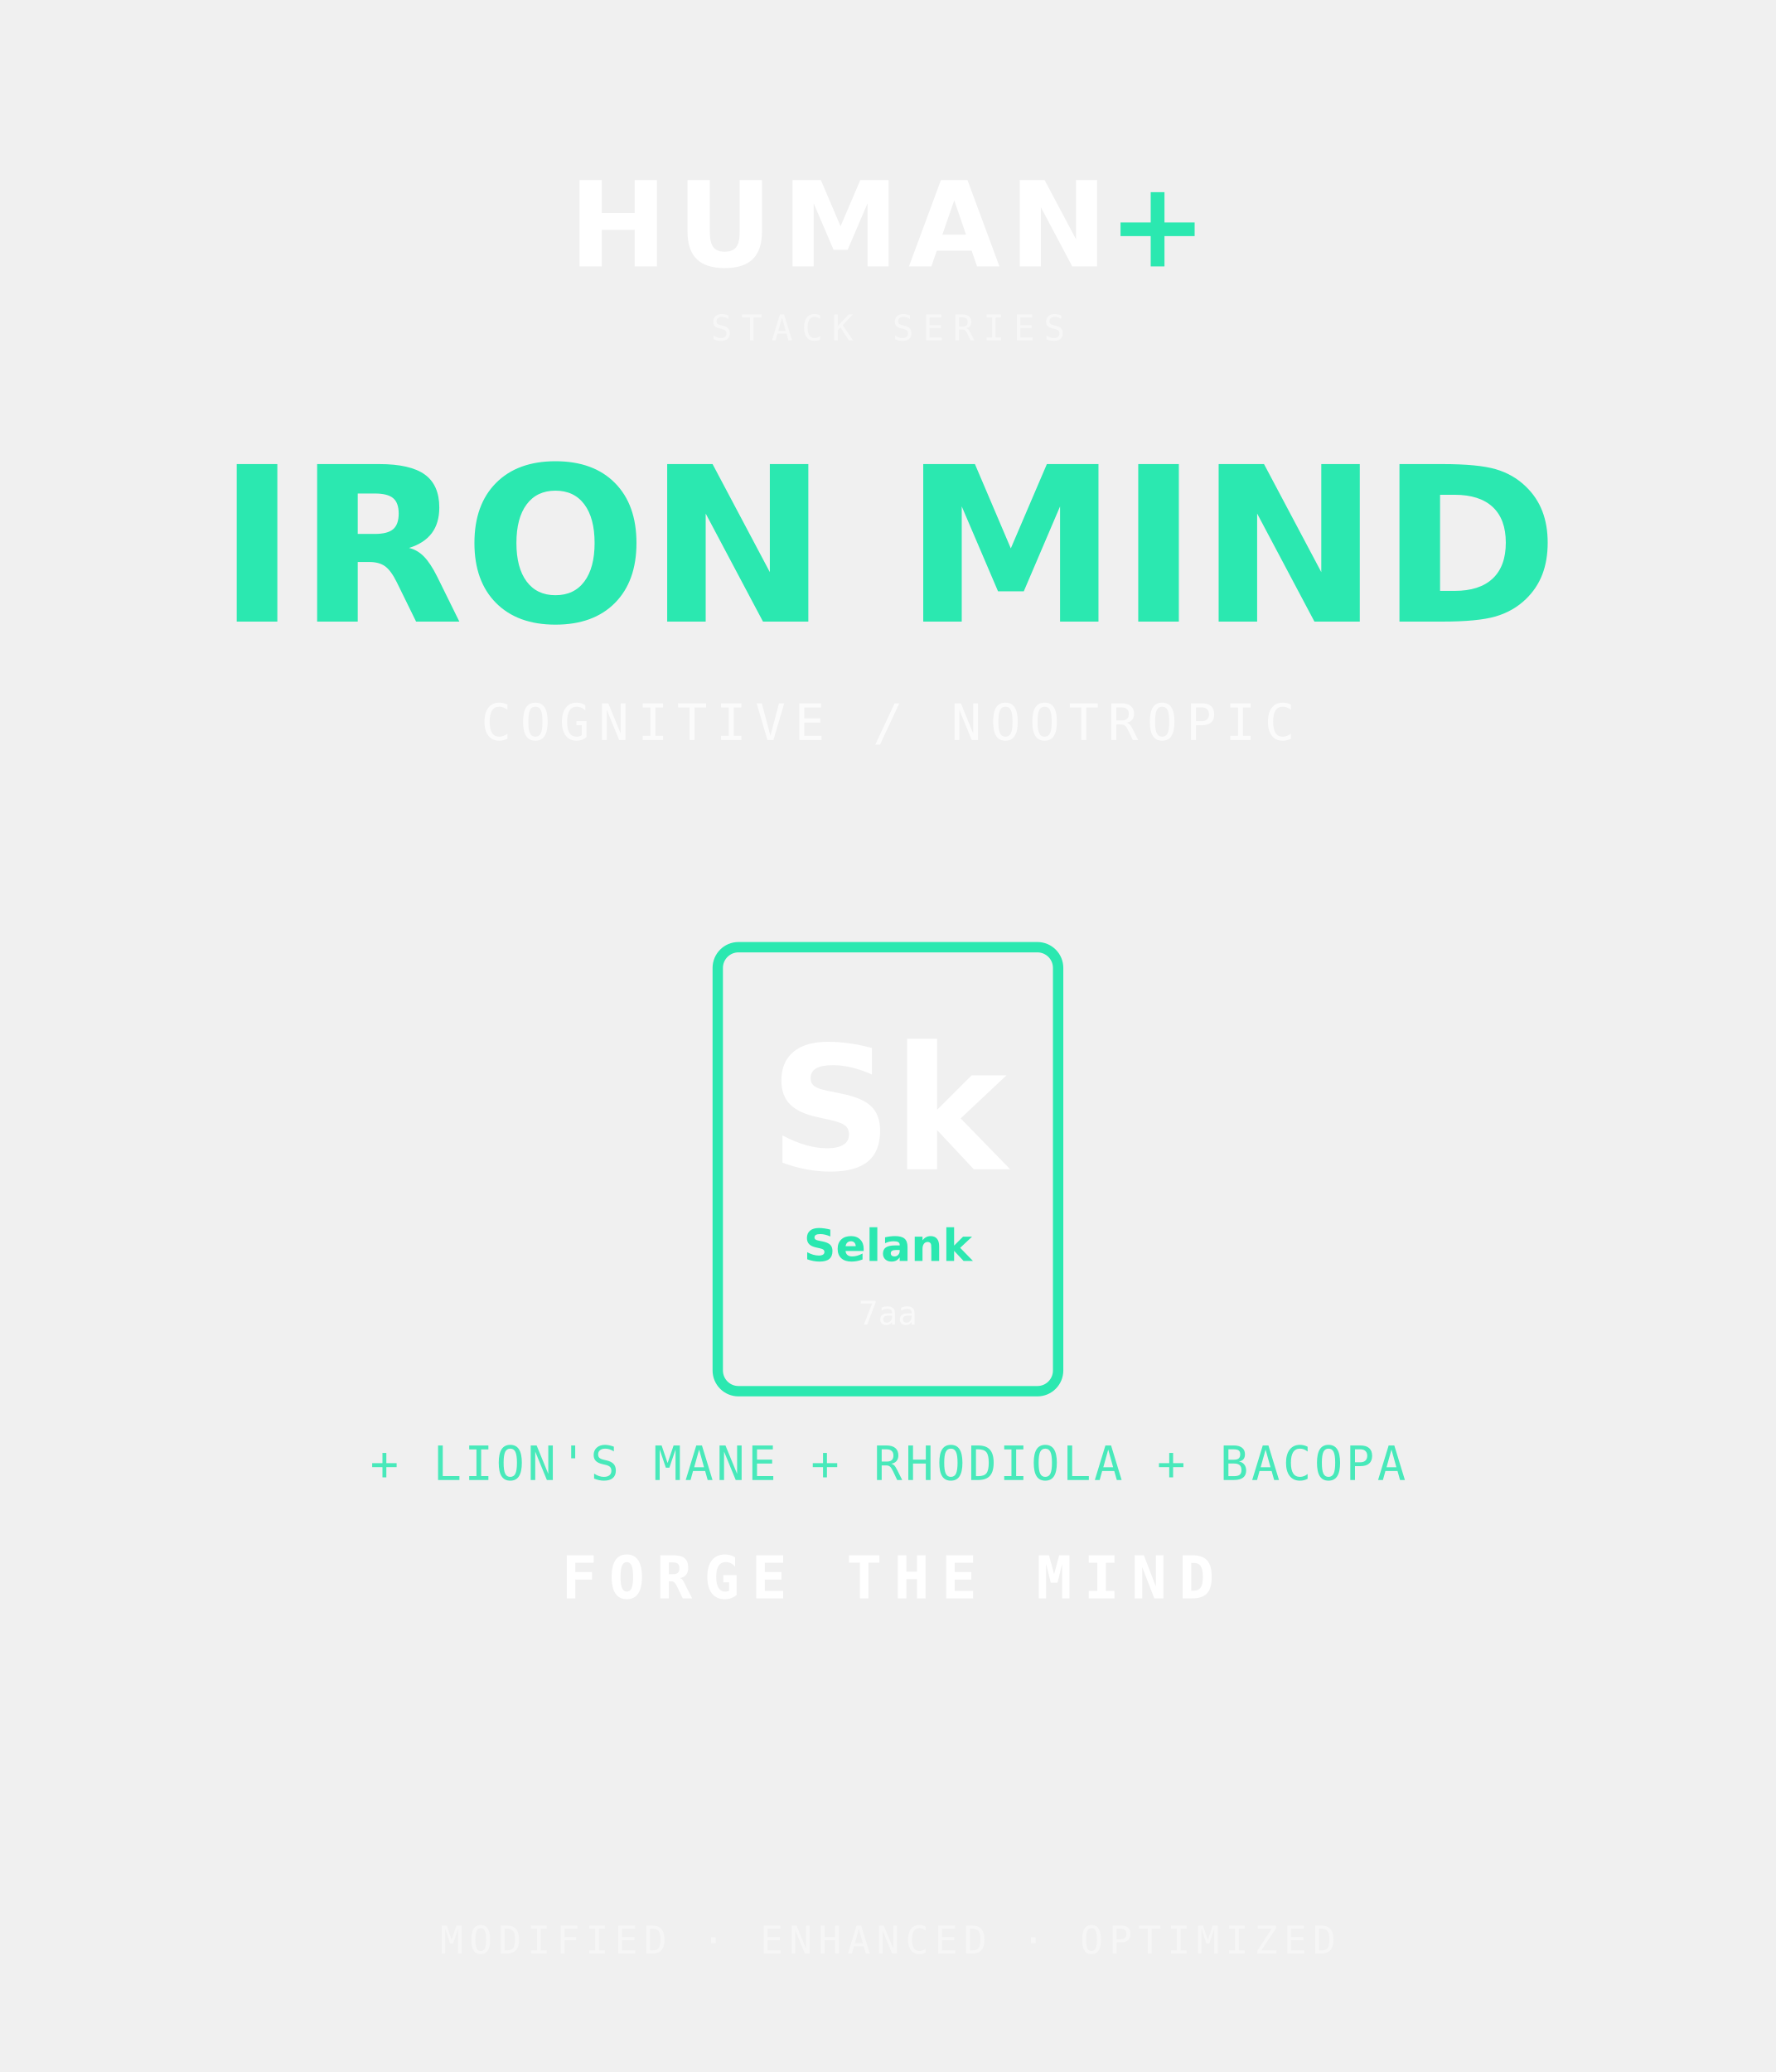
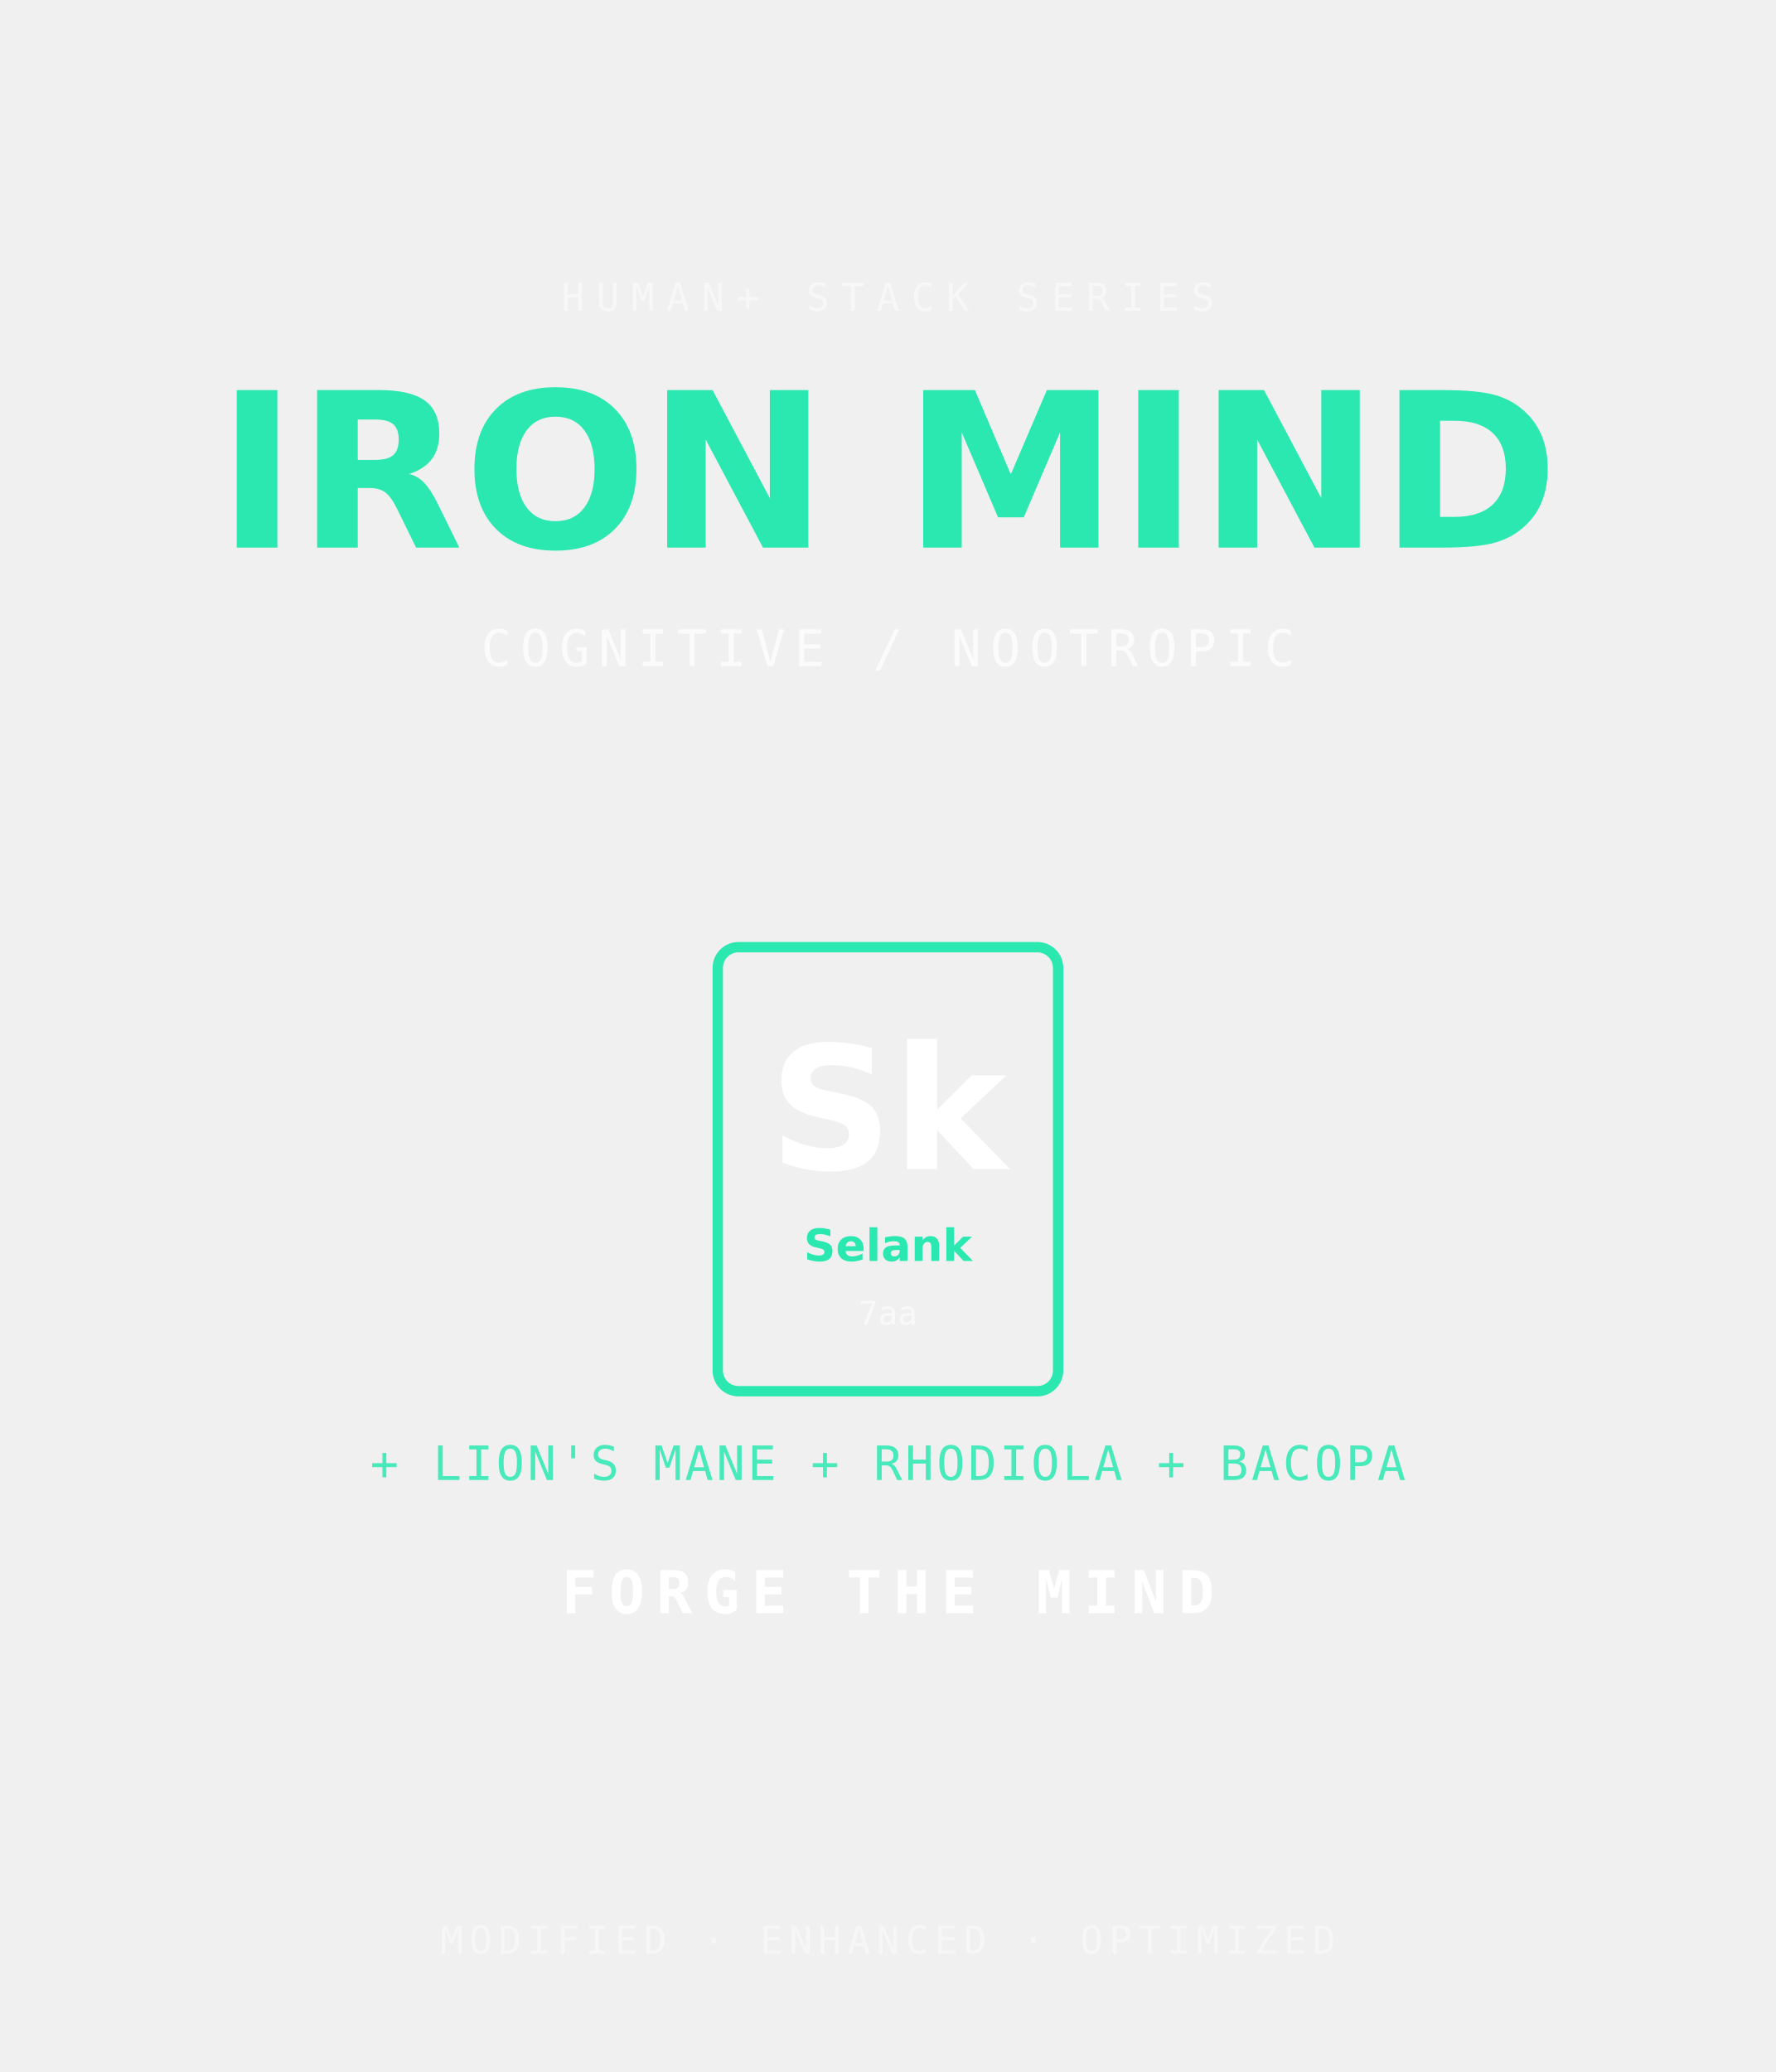
<svg xmlns="http://www.w3.org/2000/svg" viewBox="0 0 1200 1400" width="1200" height="1400">
  <defs>
    <linearGradient id="g" x1="0" y1="0" x2="1" y2="0">
      <stop offset="0%" stop-color="#2BE8B0" />
    </linearGradient>
  </defs>
-   <text x="600" y="180" font-family="DejaVu Sans, Liberation Sans, Arial, sans-serif" font-size="80" font-weight="800" text-anchor="middle" letter-spacing="6" fill="#FFFFFF">HUMAN<tspan fill="#2BE8B0">+</tspan>
-   </text>
-   <text x="600" y="230" font-family="DejaVu Sans Mono, Liberation Mono, monospace" font-size="24" text-anchor="middle" letter-spacing="6" fill="#FFFFFF" fill-opacity="0.45">STACK SERIES</text>
-   <text x="600" y="420" font-family="DejaVu Sans, Liberation Sans, Arial, sans-serif" font-size="146" font-weight="800" text-anchor="middle" fill="url(#g)">IRON MIND</text>
-   <text x="600" y="500" font-family="DejaVu Sans Mono, Liberation Mono, monospace" font-size="34" letter-spacing="6" text-anchor="middle" fill="#FFFFFF" fill-opacity="0.75">COGNITIVE / NOOTROPIC</text>
+   <text x="600" y="210" font-family="DejaVu Sans Mono, Liberation Mono, monospace" font-size="26" text-anchor="middle" letter-spacing="8" fill="#FFFFFF" fill-opacity="0.45">HUMAN+ STACK SERIES</text>
+   <text x="600" y="370" font-family="DejaVu Sans, Liberation Sans, Arial, sans-serif" font-size="146" font-weight="800" text-anchor="middle" fill="url(#g)">IRON MIND</text>
+   <text x="600" y="450" font-family="DejaVu Sans Mono, Liberation Mono, monospace" font-size="34" letter-spacing="6" text-anchor="middle" fill="#FFFFFF" fill-opacity="0.75">COGNITIVE / NOOTROPIC</text>
  <rect x="485.0" y="640" width="230" height="300" rx="14" fill="none" stroke="#2BE8B0" stroke-width="7" />
  <text x="600.0" y="790" font-family="DejaVu Sans, Liberation Sans, Arial, sans-serif" font-size="116" font-weight="800" text-anchor="middle" fill="#FFFFFF">Sk</text>
  <text x="600.0" y="852" font-family="DejaVu Sans, Liberation Sans, Arial, sans-serif" font-size="30" font-weight="700" text-anchor="middle" fill="#2BE8B0">Selank</text>
  <text x="600.0" y="895" font-family="DejaVu Sans Mono, Liberation Mono, monospace" font-size="22" text-anchor="middle" fill="#FFFFFF" fill-opacity="0.6">7aa</text>
  <text x="600" y="1000" font-family="DejaVu Sans Mono, Liberation Mono, monospace" font-size="32" letter-spacing="2" text-anchor="middle" fill="#2BE8B0" fill-opacity="0.85">+ LION'S MANE + RHODIOLA + BACOPA</text>
-   <text x="600" y="1080" font-family="DejaVu Sans Mono, Liberation Mono, monospace" font-size="40" font-weight="700" letter-spacing="8" text-anchor="middle" fill="#FFFFFF">FORGE THE MIND</text>
+   <text x="600" y="1090" font-family="DejaVu Sans Mono, Liberation Mono, monospace" font-size="40" font-weight="700" letter-spacing="8" text-anchor="middle" fill="#FFFFFF">FORGE THE MIND</text>
  <text x="600" y="1320" font-family="DejaVu Sans Mono, Liberation Mono, monospace" font-size="26" letter-spacing="4" text-anchor="middle" fill="#FFFFFF" fill-opacity="0.4">MODIFIED · ENHANCED · OPTIMIZED</text>
</svg>
